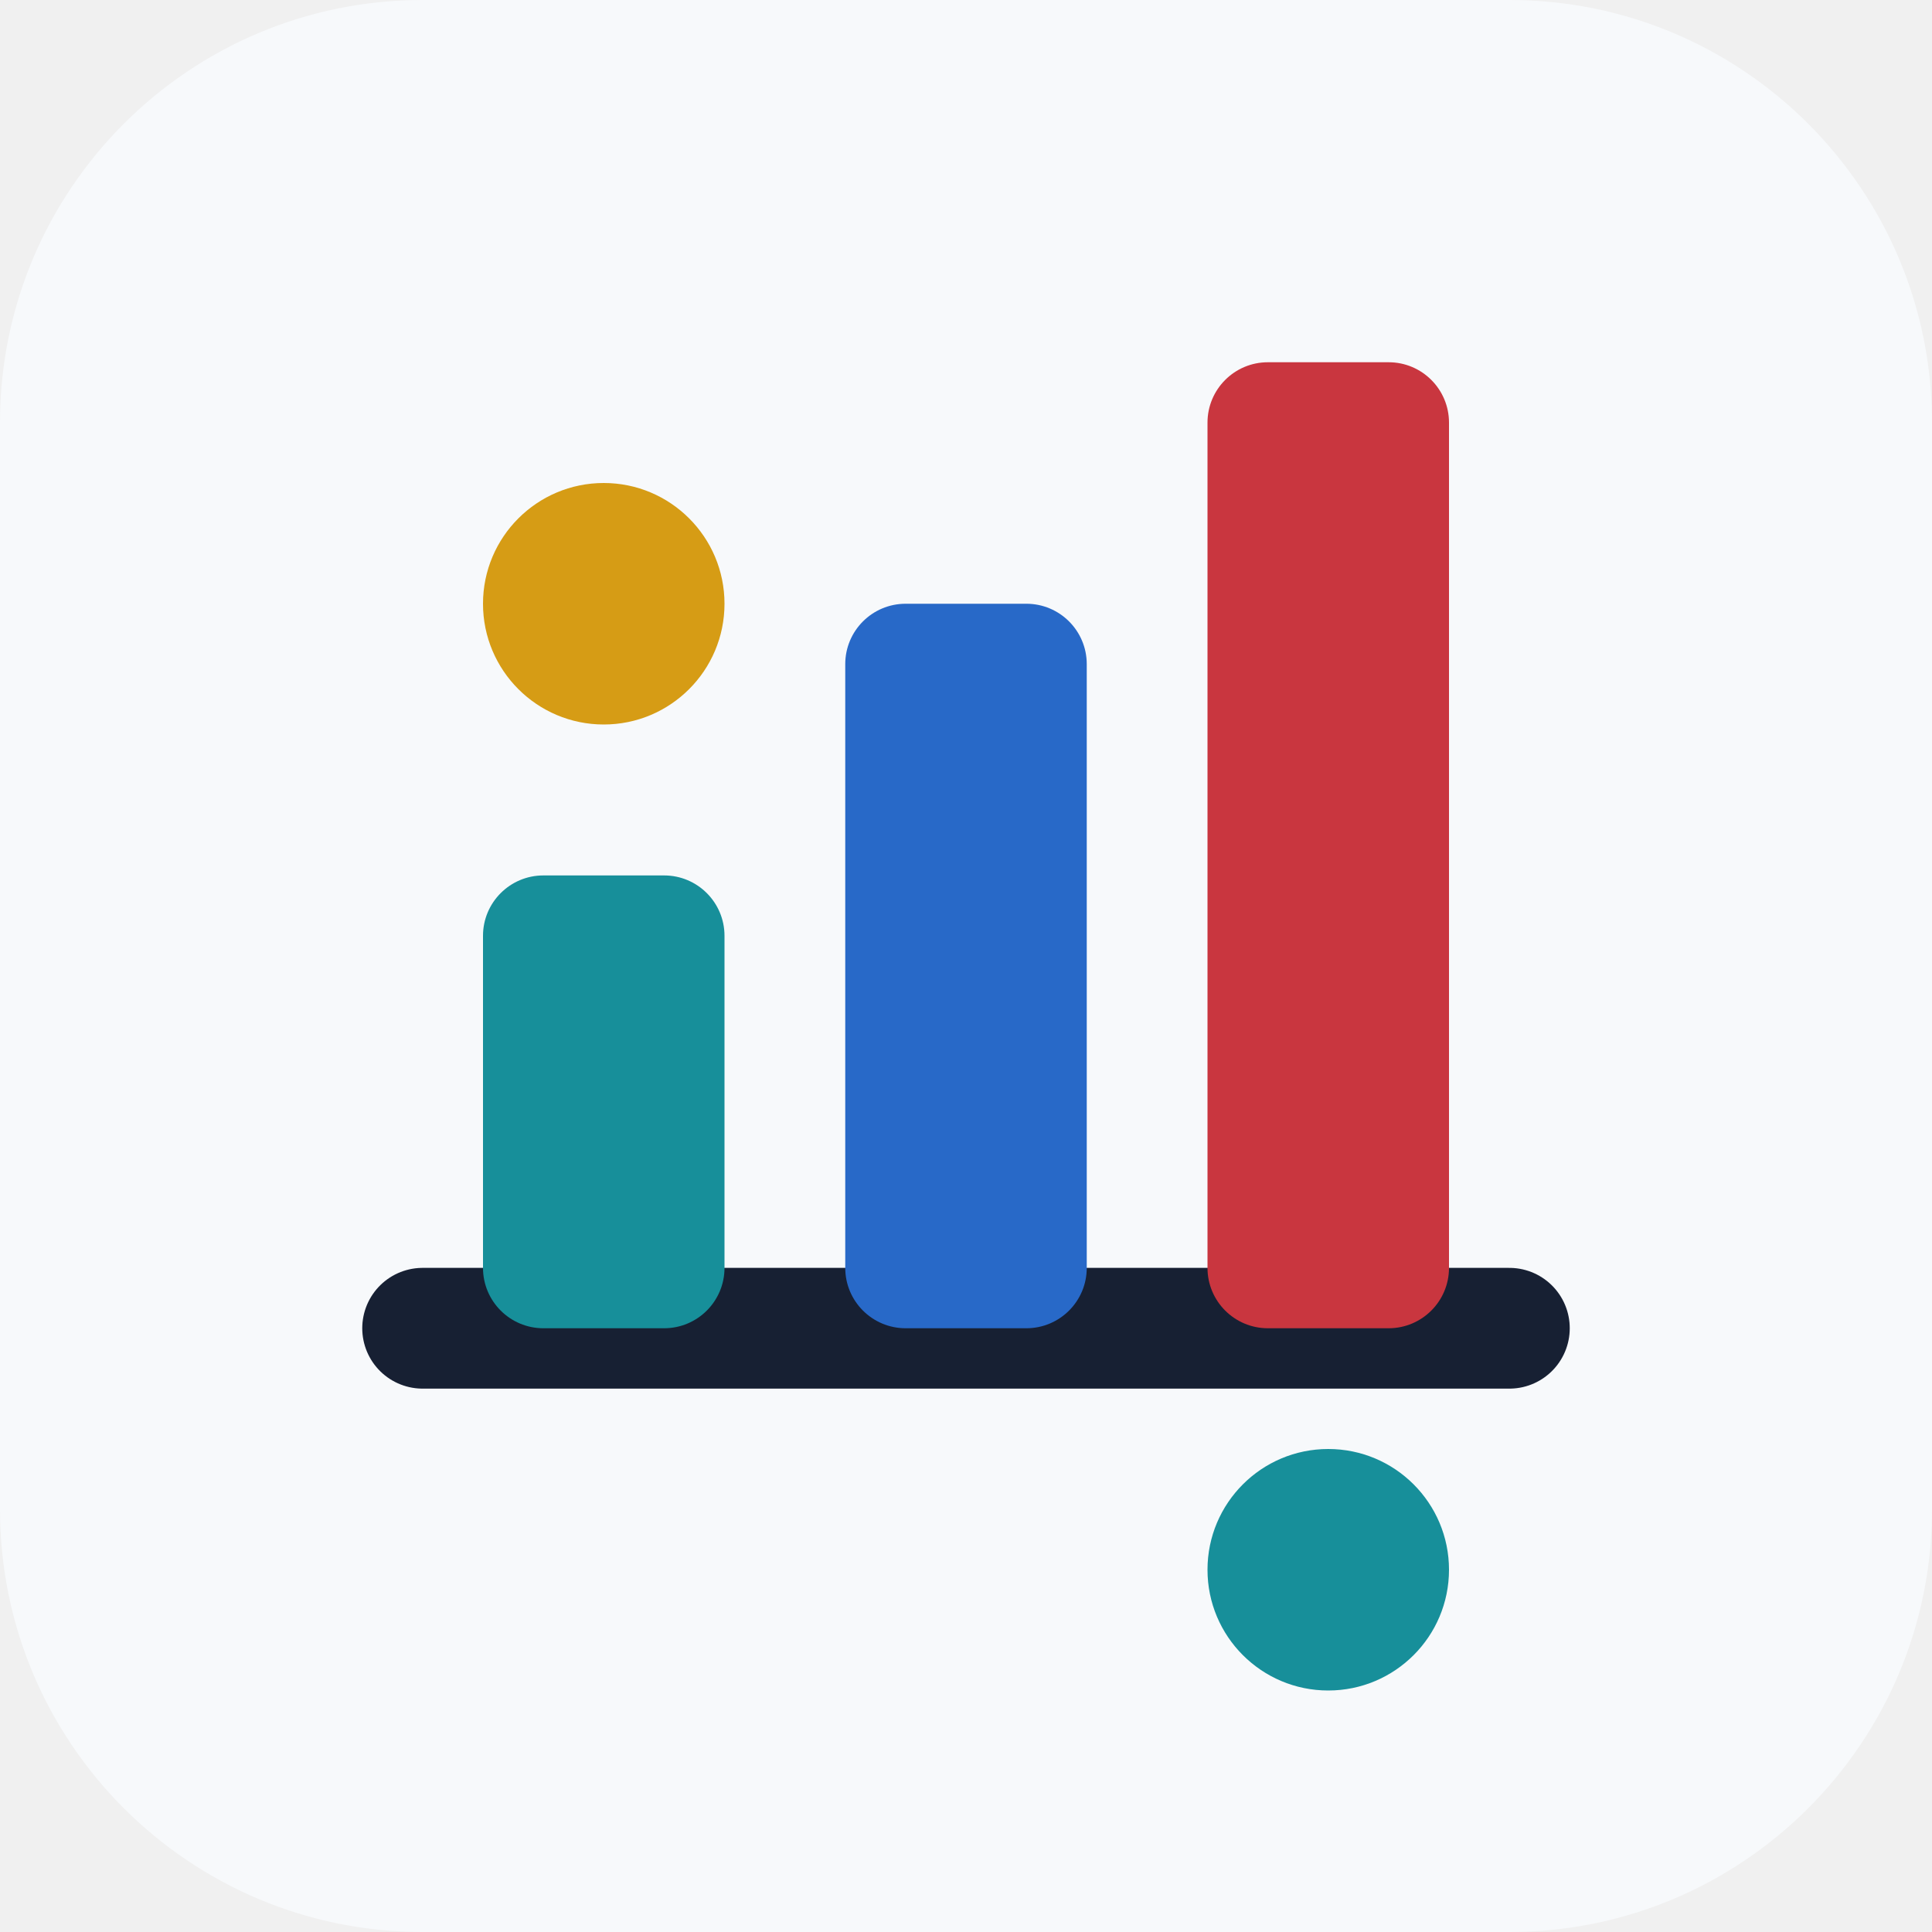
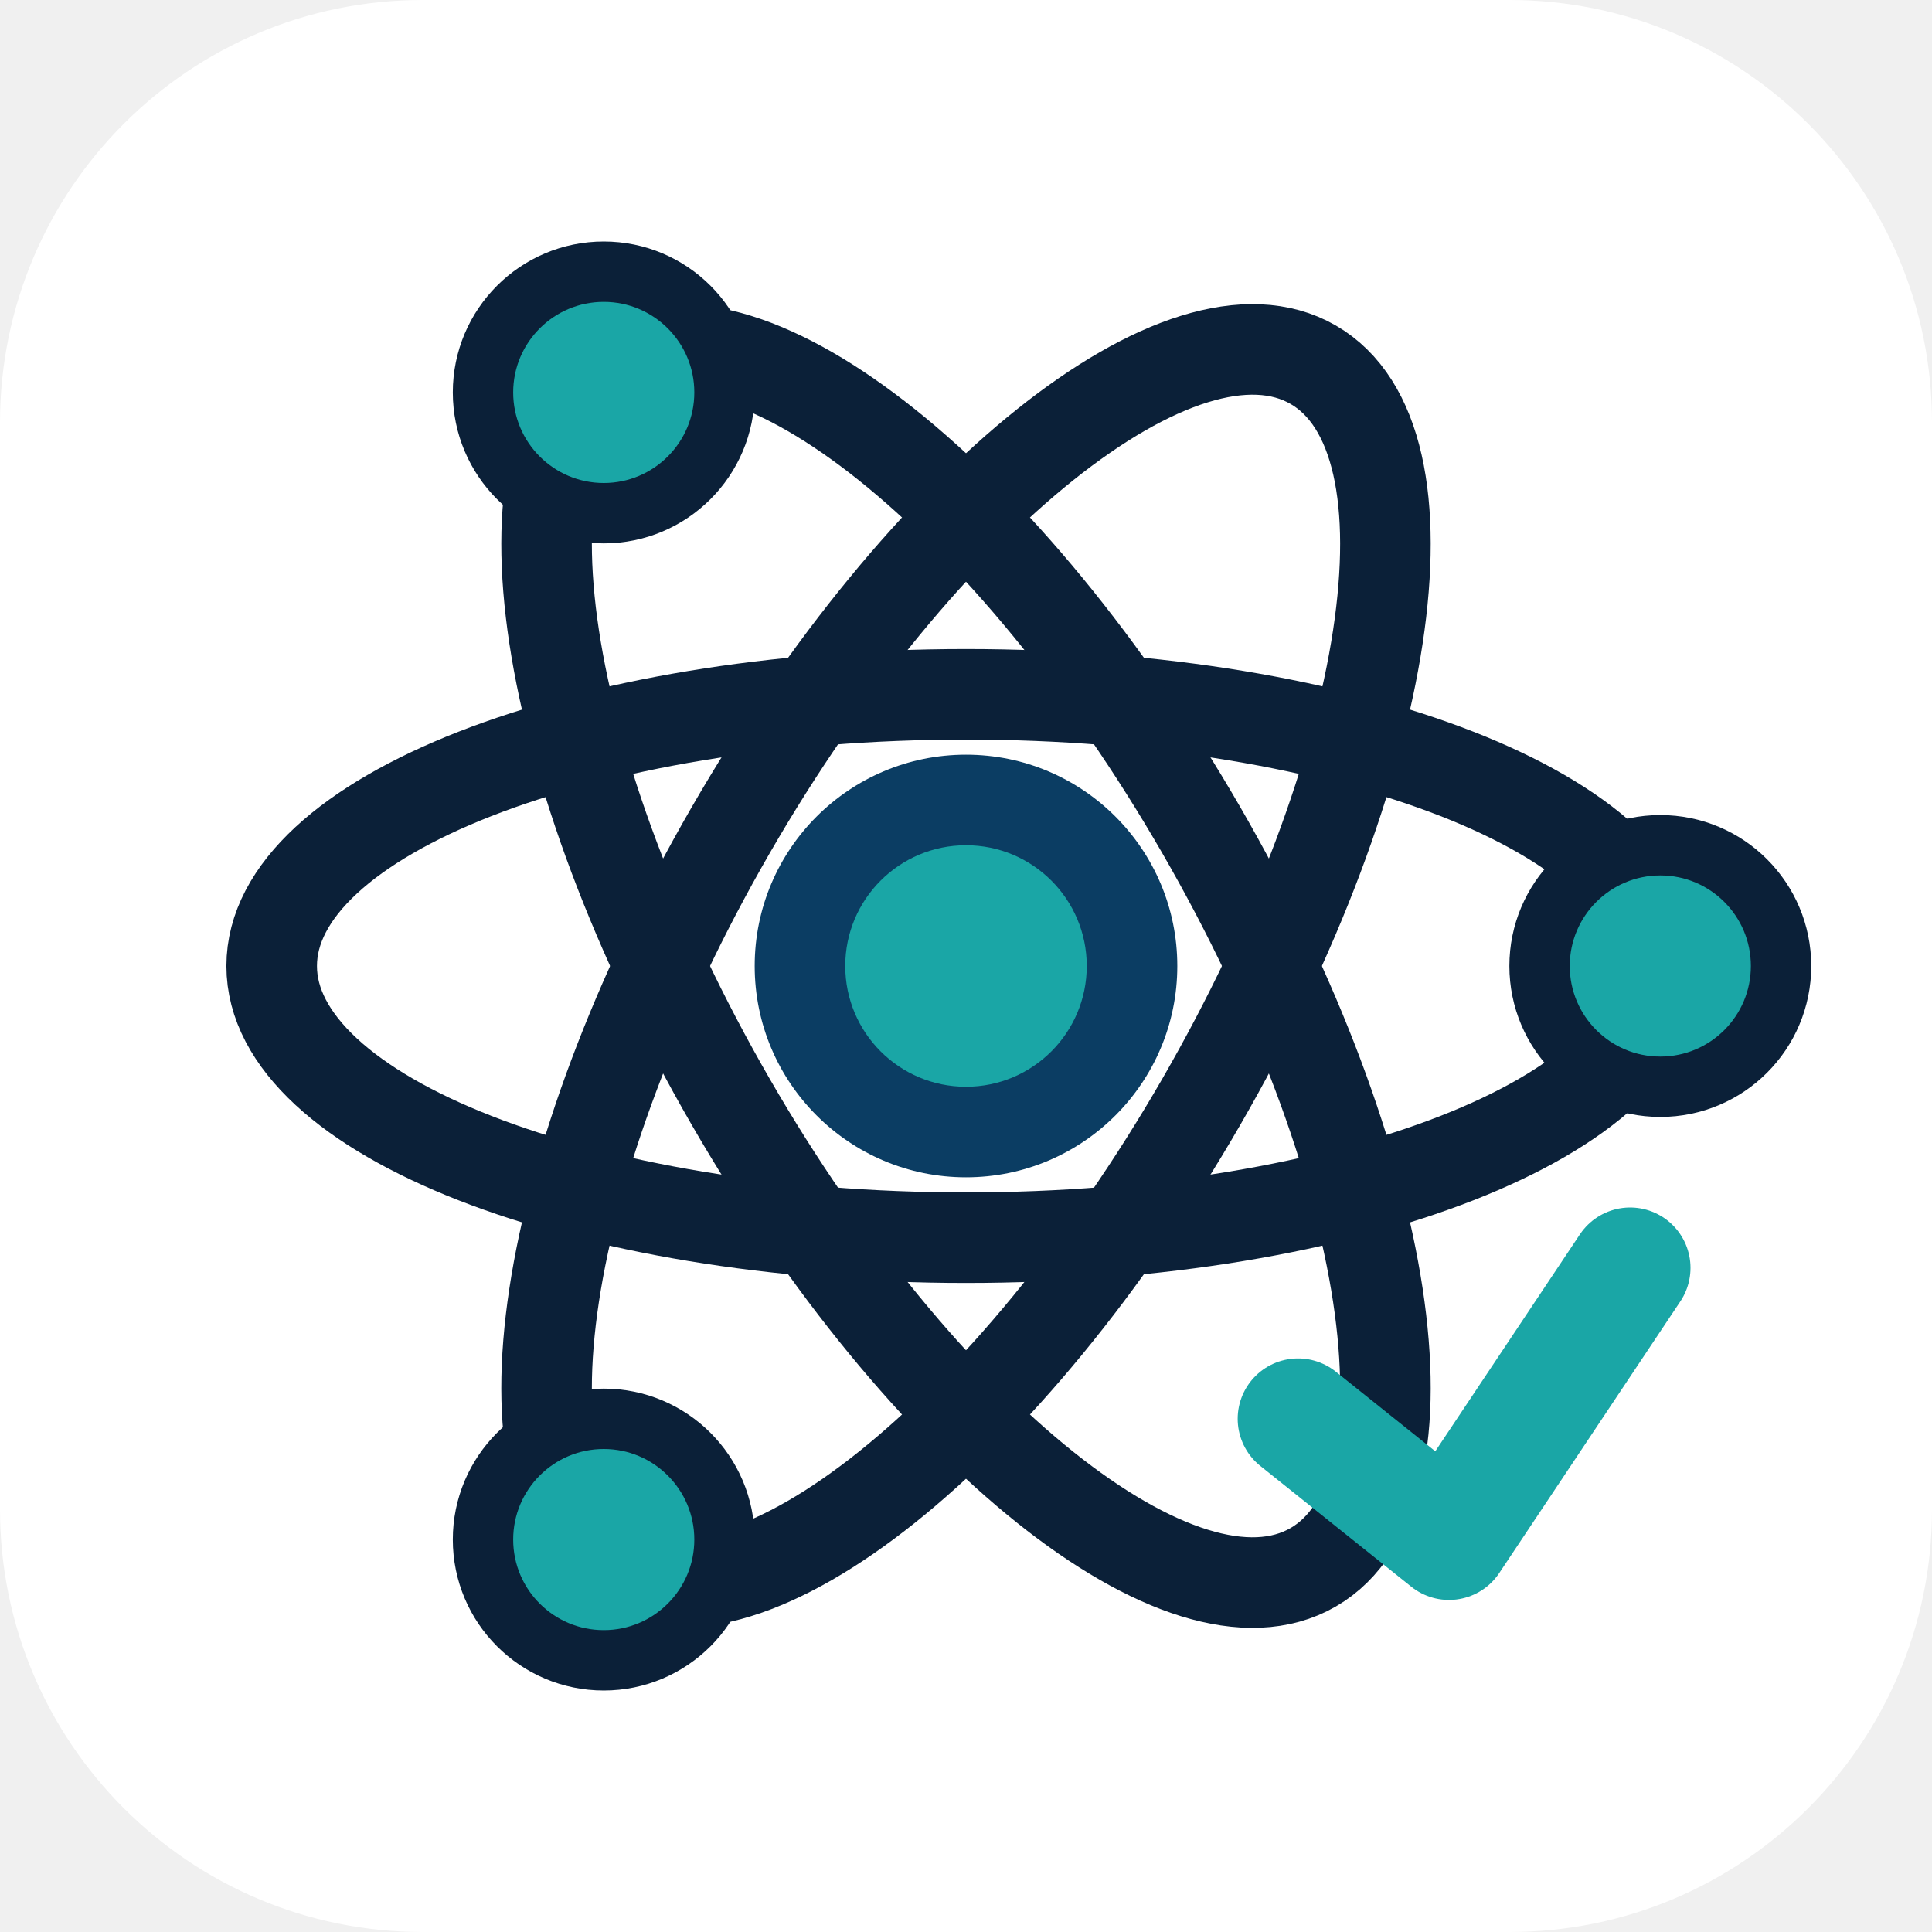
<svg xmlns="http://www.w3.org/2000/svg" viewBox="0 0 64 64" role="img" aria-label="SCHEMA-MINERpro icon">
-   <rect width="64" height="64" rx="14" fill="#f7f9fb" />
-   <path d="M14 44h36" stroke="#172033" stroke-width="4" stroke-linecap="round" />
-   <rect x="16" y="29" width="8" height="15" rx="2" fill="#178f9a" />
-   <rect x="28" y="20" width="8" height="24" rx="2" fill="#2869c8" />
-   <rect x="40" y="12" width="8" height="32" rx="2" fill="#c9363f" />
-   <circle cx="20" cy="20" r="4" fill="#d69c15" />
-   <circle cx="44" cy="52" r="4" fill="#178f9a" />
+   <rect width="64" height="64" rx="14" fill="#ffffff" />
+   <circle cx="32" cy="32" r="7" fill="#0b3d63" />
+   <circle cx="32" cy="32" r="4" fill="#1aa6a6" />
+   <g fill="none" stroke="#0b2038" stroke-linecap="round" stroke-width="3">
+     <ellipse cx="32" cy="32" rx="23" ry="9" transform="rotate(0 32 32)" />
+     <ellipse cx="32" cy="32" rx="23" ry="9" transform="rotate(60 32 32)" />
+     <ellipse cx="32" cy="32" rx="23" ry="9" transform="rotate(120 32 32)" />
+   </g>
+   <g fill="#1aa6a6" stroke="#0b2038" stroke-width="2">
+     <circle cx="55" cy="32" r="4" />
+     <circle cx="20" cy="13" r="4" />
+     <circle cx="20" cy="51" r="4" />
+   </g>
+   <path d="M43 47l5 4 6-9" fill="none" stroke="#1aa6a6" stroke-linecap="round" stroke-linejoin="round" stroke-width="4" />
</svg>
